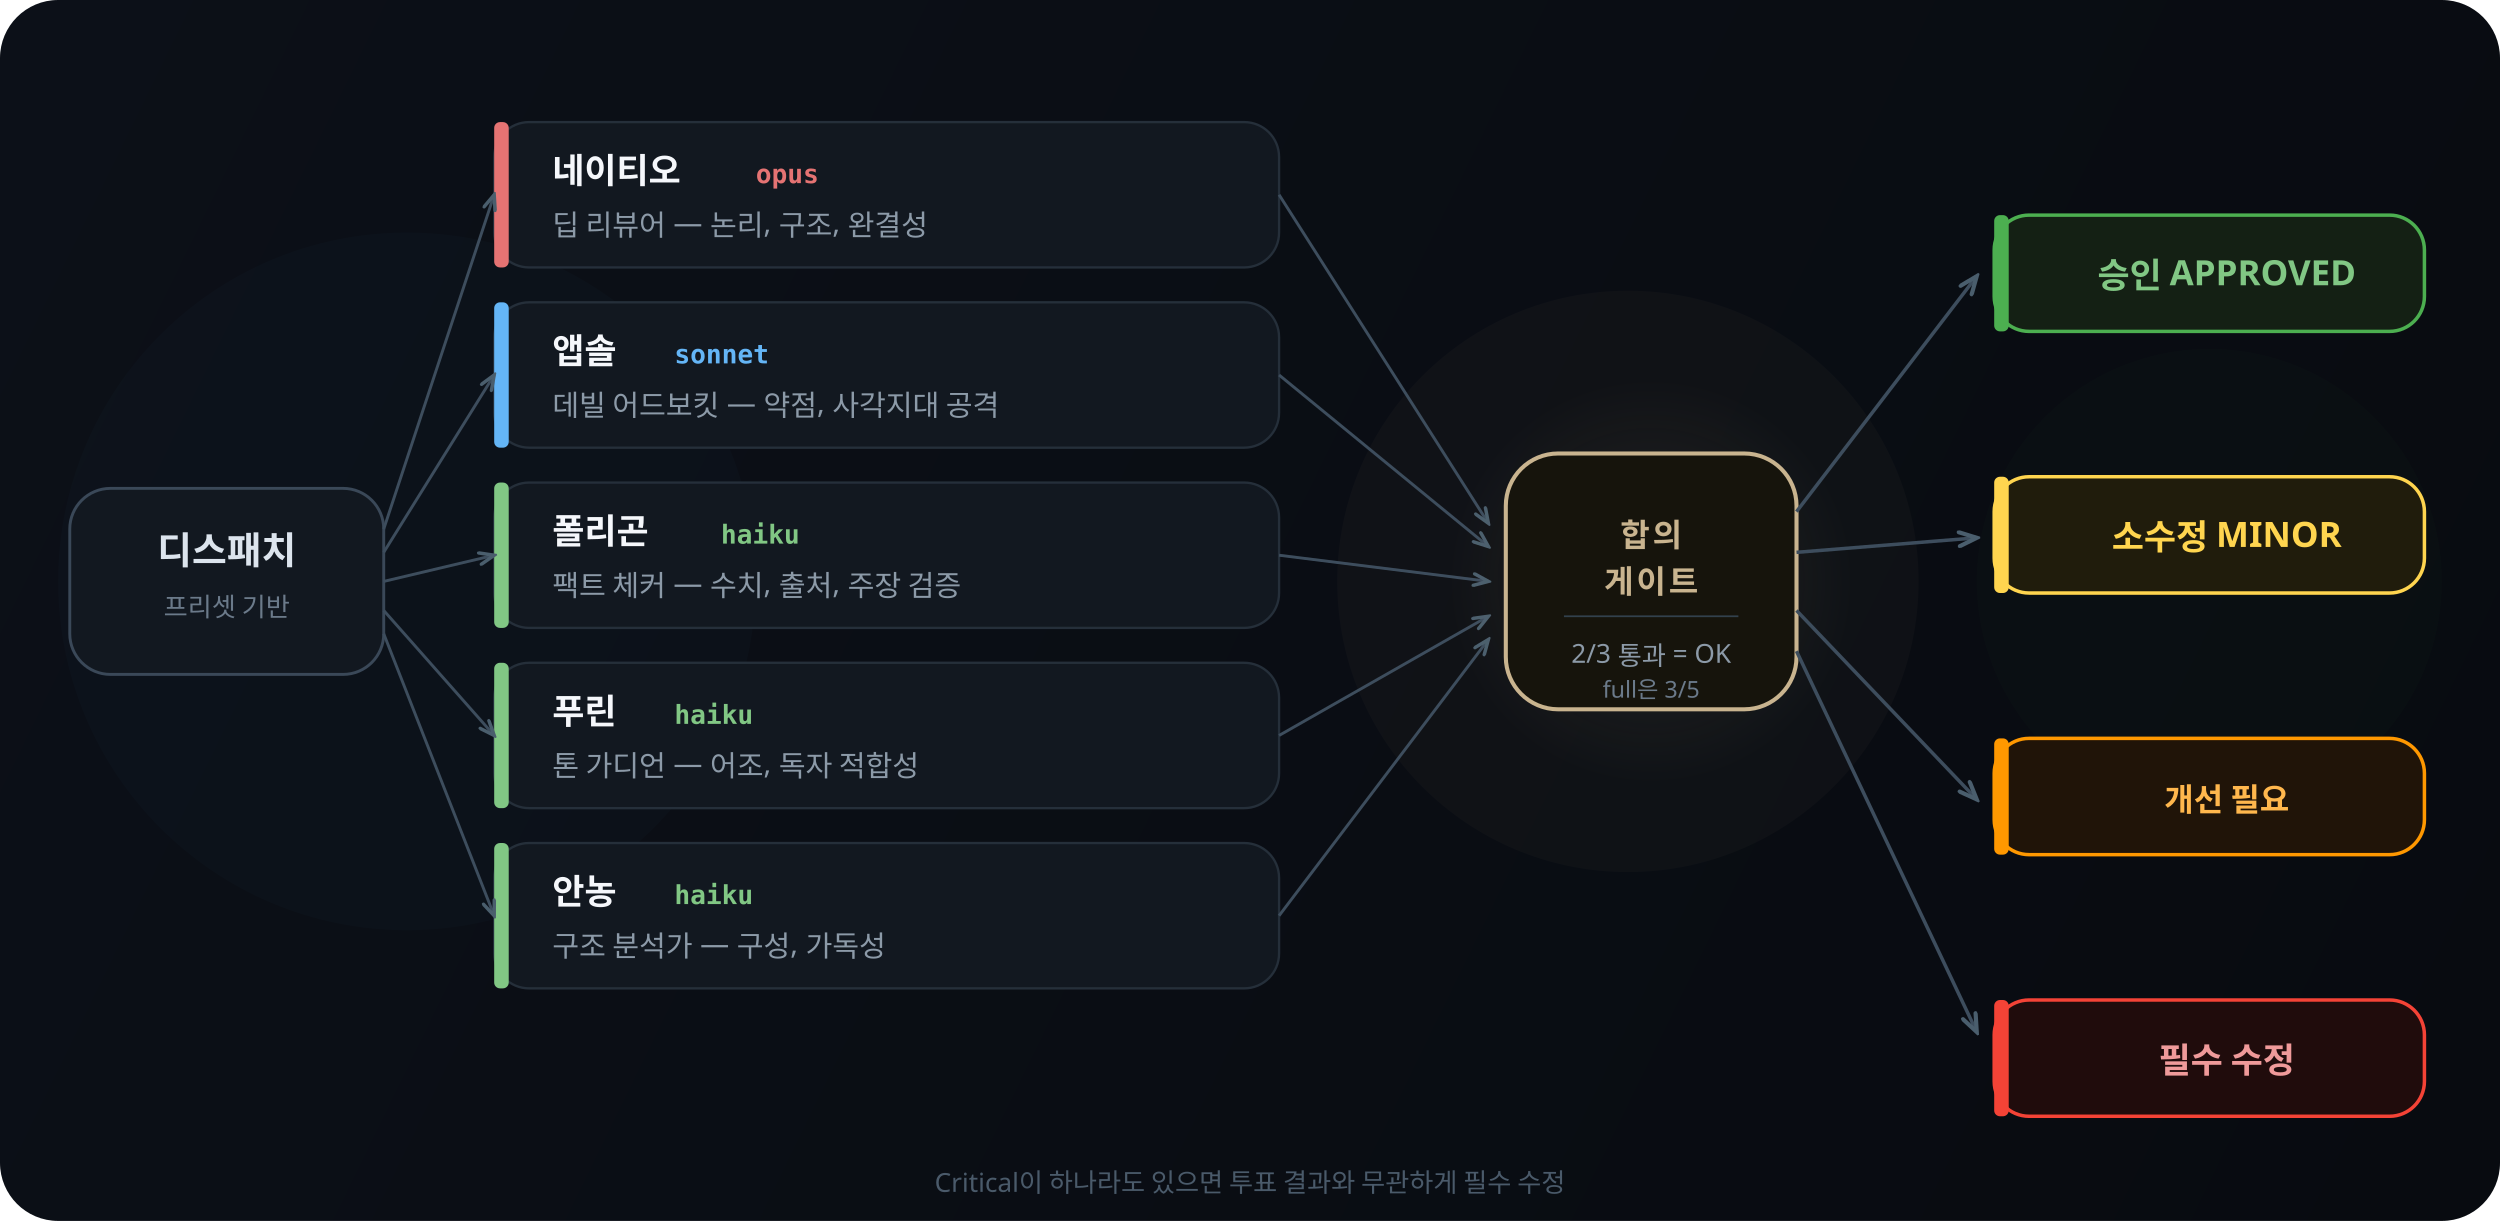
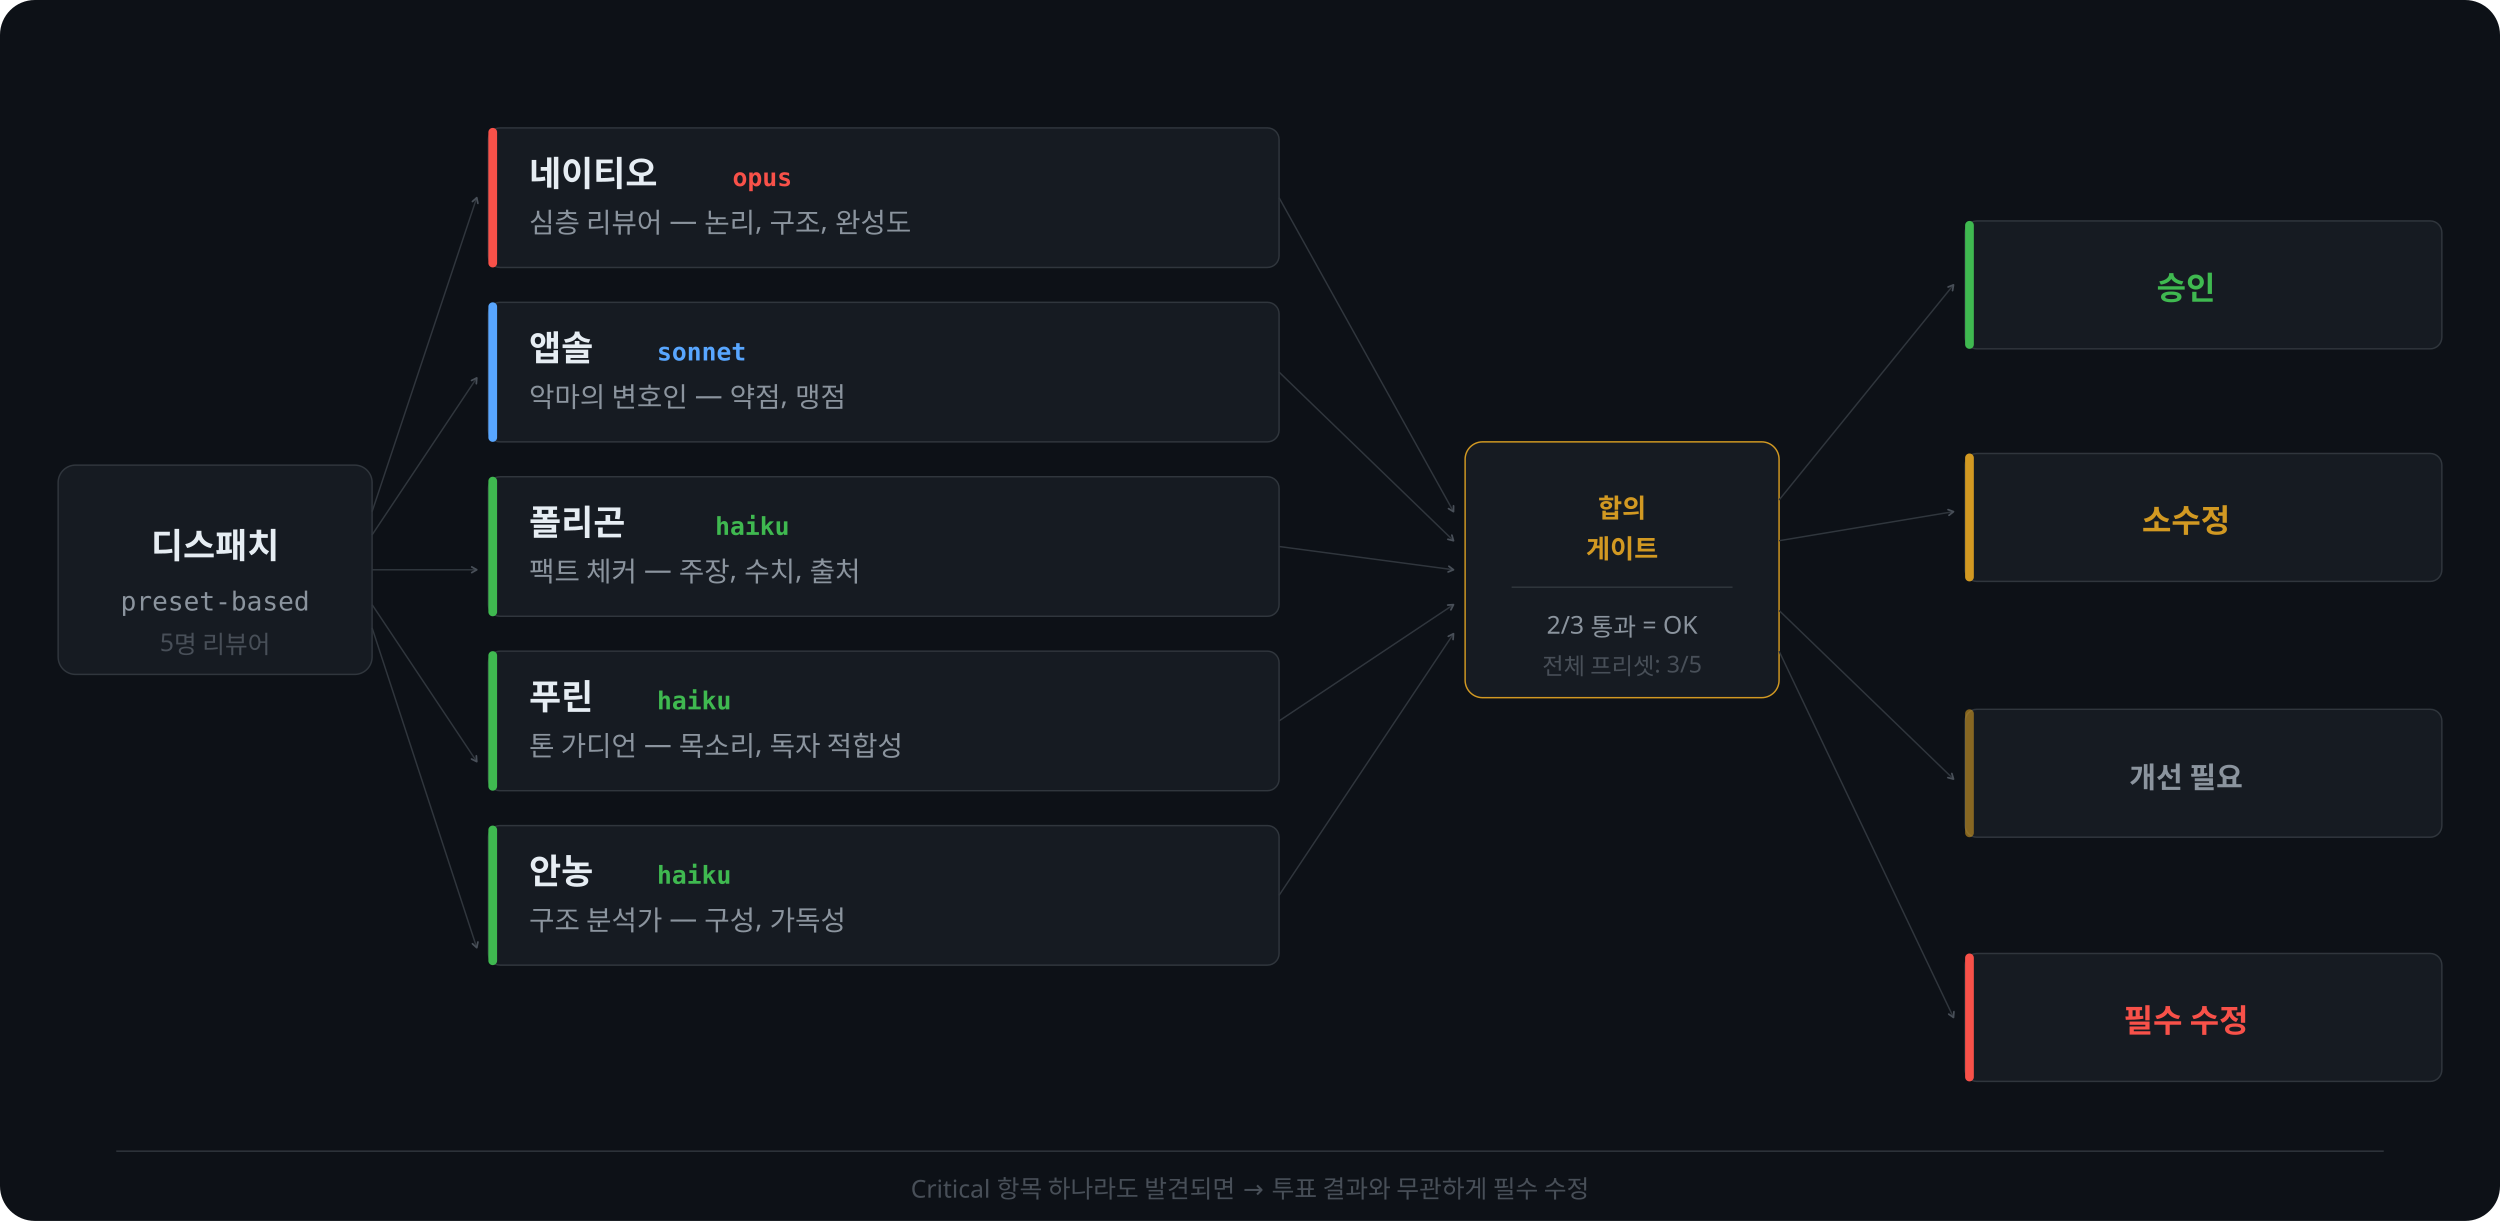
<svg xmlns="http://www.w3.org/2000/svg" viewBox="0 0 860 420" fill="none" role="img" aria-labelledby="rf-title rf-desc">
  <defs>
-     <linearGradient id="rf-bg" x1="0" y1="0" x2="860" y2="420" gradientUnits="userSpaceOnUse">
-       <stop stop-color="#0c1018" />
-       <stop offset="1" stop-color="#080b10" />
-     </linearGradient>
-     <radialGradient id="gate-glow" cx="50%" cy="50%" r="50%">
-       <stop offset="0%" stop-color="#c9b48f" stop-opacity=".12" />
-       <stop offset="100%" stop-color="#c9b48f" stop-opacity="0" />
-     </radialGradient>
-     <marker id="rf-arr" markerWidth="7" markerHeight="5" refX="6" refY="2.5" orient="auto" markerUnits="strokeWidth">
-       <path d="M1,0.5 L6,2.5 L1,4.5" fill="none" stroke="#4a5e6d" stroke-width="1.2" stroke-linecap="round" />
+     <marker id="arr" markerWidth="5" markerHeight="5" refX="4" refY="2.5" orient="auto" markerUnits="strokeWidth">
+       <path d="M0.5,0.5 L4,2.5 L0.5,4.5" fill="none" stroke="#484f58" stroke-width="1.2" stroke-linecap="round" stroke-linejoin="round" />
    </marker>
  </defs>
-   <rect width="860" height="420" rx="20" fill="url(#rf-bg)" />
-   <circle cx="140" cy="200" r="120" fill="#5b9bd5" fill-opacity=".02" />
-   <circle cx="560" cy="200" r="100" fill="#c9b48f" fill-opacity=".03" />
-   <circle cx="760" cy="200" r="80" fill="#4caf50" fill-opacity=".02" />
-   <rect x="24" y="168" width="108" height="64" rx="14" fill="#121820" stroke="#3a4858" stroke-width="1" />
-   <text x="78" y="194" text-anchor="middle" fill="#dce4ed" font-size="13" font-weight="700" font-family="Apple SD Gothic Neo, Malgun Gothic, sans-serif">디스패치</text>
-   <text x="78" y="212" text-anchor="middle" fill="#6b7a8a" font-size="9" font-family="Apple SD Gothic Neo, sans-serif">프리셋 기반</text>
-   <rect x="170" y="42" width="270" height="50" rx="12" fill="#121820" stroke="#252f3a" stroke-width="0.8" />
-   <rect x="170" y="42" width="5" height="50" rx="2" fill="#e57373" />
-   <text x="190" y="63" fill="#f5f7fb" font-size="12" font-weight="700" font-family="Apple SD Gothic Neo, sans-serif">네이티오</text>
-   <text x="260" y="63" fill="#e57373" font-size="9" font-weight="600" font-family="IBM Plex Mono, monospace">opus</text>
-   <text x="190" y="81" fill="#8c9aa8" font-size="10" font-family="Apple SD Gothic Neo, sans-serif">딥 리뷰어 — 논리, 구조, 완결성</text>
-   <rect x="170" y="104" width="270" height="50" rx="12" fill="#121820" stroke="#252f3a" stroke-width="0.8" />
-   <rect x="170" y="104" width="5" height="50" rx="2" fill="#64b5f6" />
-   <text x="190" y="125" fill="#f5f7fb" font-size="12" font-weight="700" font-family="Apple SD Gothic Neo, sans-serif">앱솔</text>
-   <text x="232" y="125" fill="#64b5f6" font-size="9" font-weight="600" font-family="IBM Plex Mono, monospace">sonnet</text>
-   <text x="190" y="143" fill="#8c9aa8" font-size="10" font-family="Apple SD Gothic Neo, sans-serif">데빌 어드보킷 — 약점, 사각지대 공격</text>
-   <rect x="170" y="166" width="270" height="50" rx="12" fill="#121820" stroke="#252f3a" stroke-width="0.8" />
-   <rect x="170" y="166" width="5" height="50" rx="2" fill="#81c784" />
-   <text x="190" y="187" fill="#f5f7fb" font-size="12" font-weight="700" font-family="Apple SD Gothic Neo, sans-serif">폴리곤</text>
-   <text x="248" y="187" fill="#81c784" font-size="9" font-weight="600" font-family="IBM Plex Mono, monospace">haiku</text>
-   <text x="190" y="205" fill="#8c9aa8" font-size="10" font-family="Apple SD Gothic Neo, sans-serif">팩트 체커 — 수치, 출처, 주장 검증</text>
-   <rect x="170" y="228" width="270" height="50" rx="12" fill="#121820" stroke="#252f3a" stroke-width="0.8" />
-   <rect x="170" y="228" width="5" height="50" rx="2" fill="#81c784" />
-   <text x="190" y="249" fill="#f5f7fb" font-size="12" font-weight="700" font-family="Apple SD Gothic Neo, sans-serif">푸린</text>
-   <text x="232" y="249" fill="#81c784" font-size="9" font-weight="600" font-family="IBM Plex Mono, monospace">haiku</text>
-   <text x="190" y="267" fill="#8c9aa8" font-size="10" font-family="Apple SD Gothic Neo, sans-serif">톤 가디언 — 어조, 독자 적합성</text>
-   <rect x="170" y="290" width="270" height="50" rx="12" fill="#121820" stroke="#252f3a" stroke-width="0.8" />
-   <rect x="170" y="290" width="5" height="50" rx="2" fill="#81c784" />
-   <text x="190" y="311" fill="#f5f7fb" font-size="12" font-weight="700" font-family="Apple SD Gothic Neo, sans-serif">안농</text>
-   <text x="232" y="311" fill="#81c784" font-size="9" font-weight="600" font-family="IBM Plex Mono, monospace">haiku</text>
-   <text x="190" y="329" fill="#8c9aa8" font-size="10" font-family="Apple SD Gothic Neo, sans-serif">구조 분석가 — 구성, 가독성</text>
-   <line x1="132" y1="182" x2="170" y2="67" stroke="#3d4d5d" stroke-width="1" marker-end="url(#rf-arr)" />
-   <line x1="132" y1="190" x2="170" y2="129" stroke="#3d4d5d" stroke-width="1" marker-end="url(#rf-arr)" />
-   <line x1="132" y1="200" x2="170" y2="191" stroke="#3d4d5d" stroke-width="1" marker-end="url(#rf-arr)" />
-   <line x1="132" y1="210" x2="170" y2="253" stroke="#3d4d5d" stroke-width="1" marker-end="url(#rf-arr)" />
-   <line x1="132" y1="218" x2="170" y2="315" stroke="#3d4d5d" stroke-width="1" marker-end="url(#rf-arr)" />
-   <line x1="440" y1="67" x2="512" y2="180" stroke="#3d4d5d" stroke-width="1" marker-end="url(#rf-arr)" />
-   <line x1="440" y1="129" x2="512" y2="188" stroke="#3d4d5d" stroke-width="1" marker-end="url(#rf-arr)" />
-   <line x1="440" y1="191" x2="512" y2="200" stroke="#3d4d5d" stroke-width="1" marker-end="url(#rf-arr)" />
-   <line x1="440" y1="253" x2="512" y2="212" stroke="#3d4d5d" stroke-width="1" marker-end="url(#rf-arr)" />
-   <line x1="440" y1="315" x2="512" y2="220" stroke="#3d4d5d" stroke-width="1" marker-end="url(#rf-arr)" />
-   <circle cx="568" cy="200" r="70" fill="url(#gate-glow)" />
-   <rect x="518" y="156" width="100" height="88" rx="18" fill="#16140c" stroke="#c9b48f" stroke-width="1.4" />
-   <text x="568" y="188" text-anchor="middle" fill="#c9b48f" font-size="11" letter-spacing="1" font-weight="700" font-family="Apple SD Gothic Neo, sans-serif">합의</text>
-   <text x="568" y="204" text-anchor="middle" fill="#c9b48f" font-size="11" letter-spacing="1" font-weight="700" font-family="Apple SD Gothic Neo, sans-serif">게이트</text>
-   <line x1="538" y1="212" x2="598" y2="212" stroke="#32414d" stroke-width="0.6" />
-   <text x="568" y="228" text-anchor="middle" fill="#8c9aa8" font-size="9" font-family="Apple SD Gothic Neo, sans-serif">2/3 통과 = OK</text>
-   <text x="568" y="240" text-anchor="middle" fill="#6b7a8a" font-size="8" font-family="Apple SD Gothic Neo, sans-serif">full은 3/5</text>
-   <line x1="618" y1="176" x2="680" y2="95" stroke="#3d4d5d" stroke-width="1.2" marker-end="url(#rf-arr)" />
-   <line x1="618" y1="190" x2="680" y2="185" stroke="#3d4d5d" stroke-width="1.2" marker-end="url(#rf-arr)" />
-   <line x1="618" y1="210" x2="680" y2="275" stroke="#3d4d5d" stroke-width="1.2" marker-end="url(#rf-arr)" />
-   <line x1="618" y1="224" x2="680" y2="355" stroke="#3d4d5d" stroke-width="1.2" marker-end="url(#rf-arr)" />
-   <rect x="686" y="74" width="148" height="40" rx="12" fill="#142014" stroke="#4caf50" stroke-width="1.2" />
-   <rect x="686" y="74" width="5" height="40" rx="2" fill="#4caf50" />
-   <text x="766" y="99" text-anchor="middle" fill="#81c784" font-size="12" font-weight="700" font-family="Apple SD Gothic Neo, sans-serif">승인 APPROVED</text>
-   <rect x="686" y="164" width="148" height="40" rx="12" fill="#201c0c" stroke="#ffd54f" stroke-width="1.2" />
-   <rect x="686" y="164" width="5" height="40" rx="2" fill="#ffd54f" />
-   <text x="766" y="189" text-anchor="middle" fill="#ffd54f" font-size="12" font-weight="700" font-family="Apple SD Gothic Neo, sans-serif">소수정 MINOR</text>
-   <rect x="686" y="254" width="148" height="40" rx="12" fill="#201408" stroke="#ff9800" stroke-width="1.2" />
-   <rect x="686" y="254" width="5" height="40" rx="2" fill="#ff9800" />
-   <text x="766" y="279" text-anchor="middle" fill="#ffb74d" font-size="11" font-weight="700" font-family="Apple SD Gothic Neo, sans-serif">개선 필요</text>
-   <rect x="686" y="344" width="148" height="40" rx="12" fill="#200c0c" stroke="#f44336" stroke-width="1.2" />
-   <rect x="686" y="344" width="5" height="40" rx="2" fill="#f44336" />
-   <text x="766" y="369" text-anchor="middle" fill="#ef9a9a" font-size="12" font-weight="700" font-family="Apple SD Gothic Neo, sans-serif">필수 수정</text>
-   <text x="430" y="410" text-anchor="middle" fill="#4a5a6a" font-size="9" font-family="Apple SD Gothic Neo, sans-serif">Critical이 하나라도 있으면 투표 결과와 무관하게 필수 수정</text>
+   <rect width="860" height="420" rx="12" fill="#0d1117" />
+   <rect x="20" y="160" width="108" height="72" rx="6" fill="#161b22" stroke="#30363d" stroke-width="0.5" />
+   <text x="74" y="192" text-anchor="middle" fill="#e6edf3" font-size="12" font-weight="600" font-family="Apple SD Gothic Neo, Malgun Gothic, sans-serif">디스패치</text>
+   <text x="74" y="210" text-anchor="middle" fill="#8b949e" font-size="9" font-family="SF Mono, Consolas, monospace">preset-based</text>
+   <text x="74" y="224" text-anchor="middle" fill="#484f58" font-size="8.5" font-family="Apple SD Gothic Neo, Malgun Gothic, sans-serif">5명 리뷰어</text>
+   <line x1="128" y1="176" x2="164" y2="68" stroke="#30363d" stroke-width="0.5" marker-end="url(#arr)" />
+   <line x1="128" y1="184" x2="164" y2="130" stroke="#30363d" stroke-width="0.5" marker-end="url(#arr)" />
+   <line x1="128" y1="196" x2="164" y2="196" stroke="#30363d" stroke-width="0.5" marker-end="url(#arr)" />
+   <line x1="128" y1="208" x2="164" y2="262" stroke="#30363d" stroke-width="0.5" marker-end="url(#arr)" />
+   <line x1="128" y1="216" x2="164" y2="326" stroke="#30363d" stroke-width="0.5" marker-end="url(#arr)" />
+   <rect x="168" y="44" width="272" height="48" rx="4" fill="#161b22" stroke="#30363d" stroke-width="0.5" />
+   <rect x="168" y="44" width="3" height="48" rx="1.5" fill="#f85149" />
+   <text x="182" y="64" fill="#e6edf3" font-size="12" font-weight="600" font-family="Apple SD Gothic Neo, Malgun Gothic, sans-serif">네이티오</text>
+   <text x="252" y="64" fill="#f85149" font-size="8.5" font-weight="600" font-family="SF Mono, Consolas, monospace">opus</text>
+   <text x="182" y="80" fill="#8b949e" font-size="9.5" font-family="Apple SD Gothic Neo, Malgun Gothic, sans-serif">심층 리뷰어 — 논리, 구조, 완성도</text>
+   <rect x="168" y="104" width="272" height="48" rx="4" fill="#161b22" stroke="#30363d" stroke-width="0.5" />
+   <rect x="168" y="104" width="3" height="48" rx="1.5" fill="#58a6ff" />
+   <text x="182" y="124" fill="#e6edf3" font-size="12" font-weight="600" font-family="Apple SD Gothic Neo, Malgun Gothic, sans-serif">앱솔</text>
+   <text x="226" y="124" fill="#58a6ff" font-size="8.5" font-weight="600" font-family="SF Mono, Consolas, monospace">sonnet</text>
+   <text x="182" y="140" fill="#8b949e" font-size="9.5" font-family="Apple SD Gothic Neo, Malgun Gothic, sans-serif">악마의 변호인 — 약점, 맹점</text>
+   <rect x="168" y="164" width="272" height="48" rx="4" fill="#161b22" stroke="#30363d" stroke-width="0.5" />
+   <rect x="168" y="164" width="3" height="48" rx="1.5" fill="#3fb950" />
+   <text x="182" y="184" fill="#e6edf3" font-size="12" font-weight="600" font-family="Apple SD Gothic Neo, Malgun Gothic, sans-serif">폴리곤</text>
+   <text x="246" y="184" fill="#3fb950" font-size="8.5" font-weight="600" font-family="SF Mono, Consolas, monospace">haiku</text>
+   <text x="182" y="200" fill="#8b949e" font-size="9.5" font-family="Apple SD Gothic Neo, Malgun Gothic, sans-serif">팩트 체커 — 주장, 수치, 출처</text>
+   <rect x="168" y="224" width="272" height="48" rx="4" fill="#161b22" stroke="#30363d" stroke-width="0.5" />
+   <rect x="168" y="224" width="3" height="48" rx="1.5" fill="#3fb950" />
+   <text x="182" y="244" fill="#e6edf3" font-size="12" font-weight="600" font-family="Apple SD Gothic Neo, Malgun Gothic, sans-serif">푸린</text>
+   <text x="226" y="244" fill="#3fb950" font-size="8.5" font-weight="600" font-family="SF Mono, Consolas, monospace">haiku</text>
+   <text x="182" y="260" fill="#8b949e" font-size="9.5" font-family="Apple SD Gothic Neo, Malgun Gothic, sans-serif">톤 가디언 — 목소리, 독자 적합성</text>
+   <rect x="168" y="284" width="272" height="48" rx="4" fill="#161b22" stroke="#30363d" stroke-width="0.5" />
+   <rect x="168" y="284" width="3" height="48" rx="1.5" fill="#3fb950" />
+   <text x="182" y="304" fill="#e6edf3" font-size="12" font-weight="600" font-family="Apple SD Gothic Neo, Malgun Gothic, sans-serif">안농</text>
+   <text x="226" y="304" fill="#3fb950" font-size="8.5" font-weight="600" font-family="SF Mono, Consolas, monospace">haiku</text>
+   <text x="182" y="320" fill="#8b949e" font-size="9.5" font-family="Apple SD Gothic Neo, Malgun Gothic, sans-serif">구조 분석가 — 구성, 가독성</text>
+   <line x1="440" y1="68" x2="500" y2="176" stroke="#30363d" stroke-width="0.5" marker-end="url(#arr)" />
+   <line x1="440" y1="128" x2="500" y2="186" stroke="#30363d" stroke-width="0.5" marker-end="url(#arr)" />
+   <line x1="440" y1="188" x2="500" y2="196" stroke="#30363d" stroke-width="0.5" marker-end="url(#arr)" />
+   <line x1="440" y1="248" x2="500" y2="208" stroke="#30363d" stroke-width="0.5" marker-end="url(#arr)" />
+   <line x1="440" y1="308" x2="500" y2="218" stroke="#30363d" stroke-width="0.5" marker-end="url(#arr)" />
+   <rect x="504" y="152" width="108" height="88" rx="6" fill="#161b22" stroke="#d29922" stroke-width="0.5" />
+   <text x="558" y="178" text-anchor="middle" fill="#d29922" font-size="9" font-weight="600" font-family="Apple SD Gothic Neo, Malgun Gothic, sans-serif">합의</text>
+   <text x="558" y="192" text-anchor="middle" fill="#d29922" font-size="9" font-weight="600" font-family="Apple SD Gothic Neo, Malgun Gothic, sans-serif">게이트</text>
+   <line x1="520" y1="202" x2="596" y2="202" stroke="#30363d" stroke-width="0.5" />
+   <text x="558" y="218" text-anchor="middle" fill="#8b949e" font-size="8.5" font-family="Apple SD Gothic Neo, Malgun Gothic, sans-serif">2/3 통과 = OK</text>
+   <text x="558" y="232" text-anchor="middle" fill="#484f58" font-size="8" font-family="Apple SD Gothic Neo, Malgun Gothic, sans-serif">전체 프리셋: 3/5</text>
+   <line x1="612" y1="172" x2="672" y2="98" stroke="#30363d" stroke-width="0.5" marker-end="url(#arr)" />
+   <line x1="612" y1="186" x2="672" y2="176" stroke="#30363d" stroke-width="0.5" marker-end="url(#arr)" />
+   <line x1="612" y1="210" x2="672" y2="268" stroke="#30363d" stroke-width="0.5" marker-end="url(#arr)" />
+   <line x1="612" y1="224" x2="672" y2="350" stroke="#30363d" stroke-width="0.5" marker-end="url(#arr)" />
+   <rect x="676" y="76" width="164" height="44" rx="4" fill="#161b22" stroke="#30363d" stroke-width="0.5" />
+   <rect x="676" y="76" width="3" height="44" rx="1.5" fill="#3fb950" />
+   <text x="752" y="103" text-anchor="middle" fill="#3fb950" font-size="11" font-weight="600" font-family="Apple SD Gothic Neo, Malgun Gothic, sans-serif">승인</text>
+   <rect x="676" y="156" width="164" height="44" rx="4" fill="#161b22" stroke="#30363d" stroke-width="0.5" />
+   <rect x="676" y="156" width="3" height="44" rx="1.5" fill="#d29922" />
+   <text x="752" y="183" text-anchor="middle" fill="#d29922" font-size="11" font-weight="600" font-family="Apple SD Gothic Neo, Malgun Gothic, sans-serif">소수정</text>
+   <rect x="676" y="244" width="164" height="44" rx="4" fill="#161b22" stroke="#30363d" stroke-width="0.5" />
+   <rect x="676" y="244" width="3" height="44" rx="1.5" fill="#d29922" opacity="0.6" />
+   <text x="752" y="271" text-anchor="middle" fill="#8b949e" font-size="10" font-weight="600" font-family="Apple SD Gothic Neo, Malgun Gothic, sans-serif">개선 필요</text>
+   <rect x="676" y="328" width="164" height="44" rx="4" fill="#161b22" stroke="#30363d" stroke-width="0.5" />
+   <rect x="676" y="328" width="3" height="44" rx="1.5" fill="#f85149" />
+   <text x="752" y="355" text-anchor="middle" fill="#f85149" font-size="11" font-weight="600" font-family="Apple SD Gothic Neo, Malgun Gothic, sans-serif">필수 수정</text>
+   <line x1="40" y1="396" x2="820" y2="396" stroke="#30363d" stroke-width="0.5" />
+   <text x="430" y="412" text-anchor="middle" fill="#484f58" font-size="8.5" font-family="Apple SD Gothic Neo, Malgun Gothic, sans-serif">Critical 항목 하나라도 발견되면 → 투표 결과와 무관하게 필수 수정</text>
</svg>
